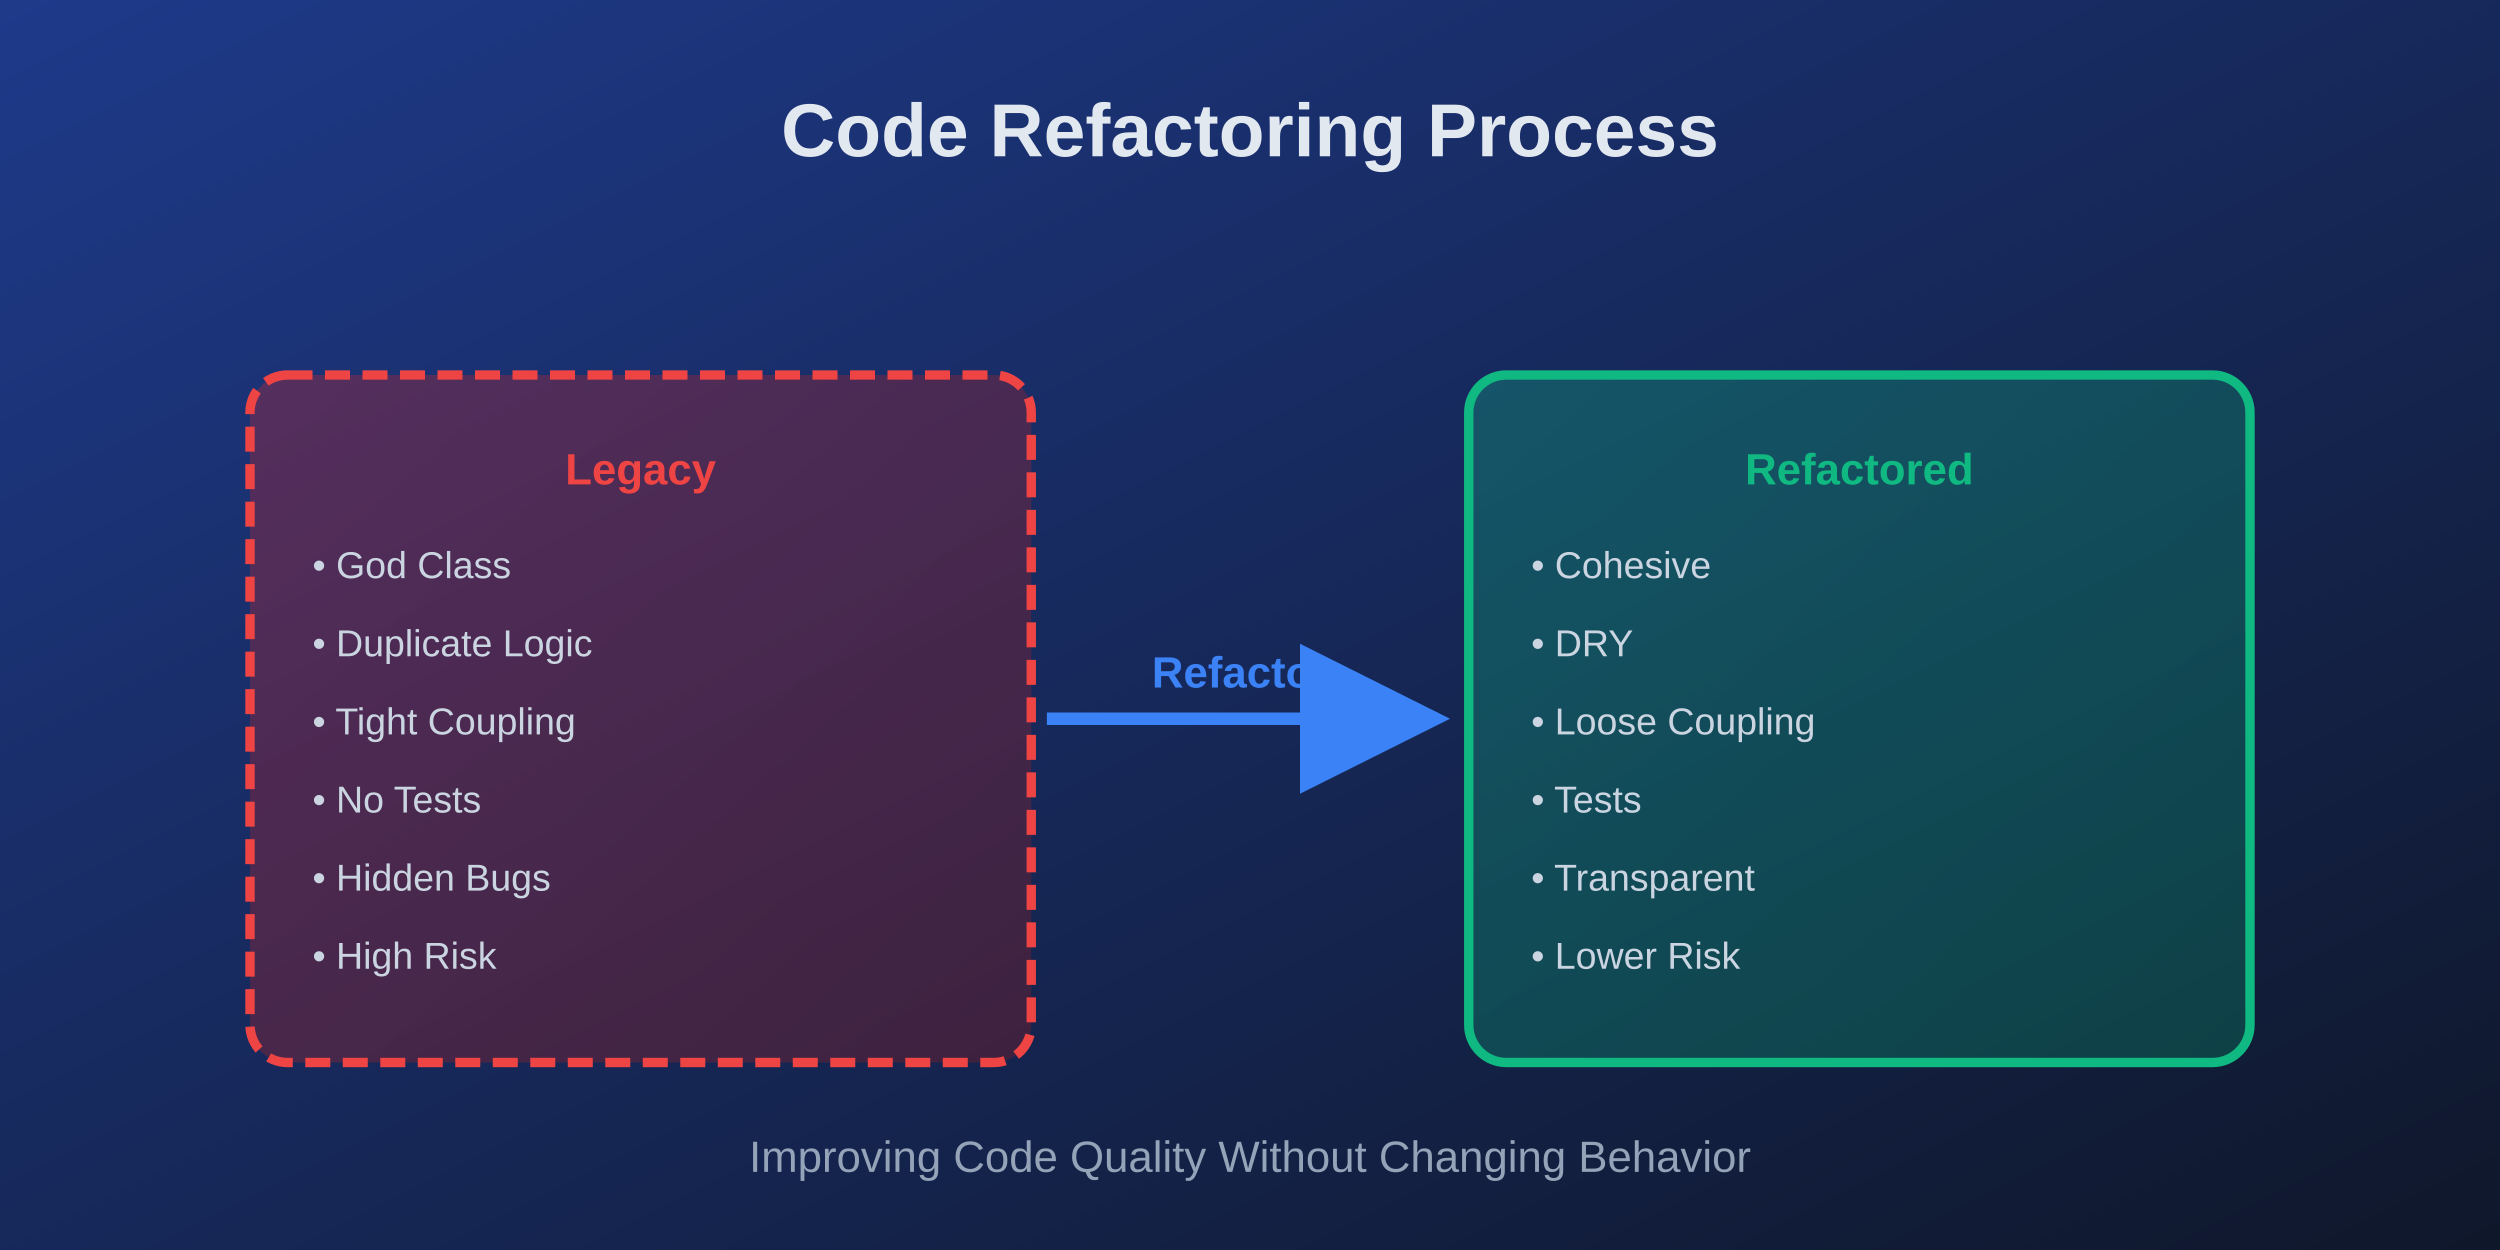
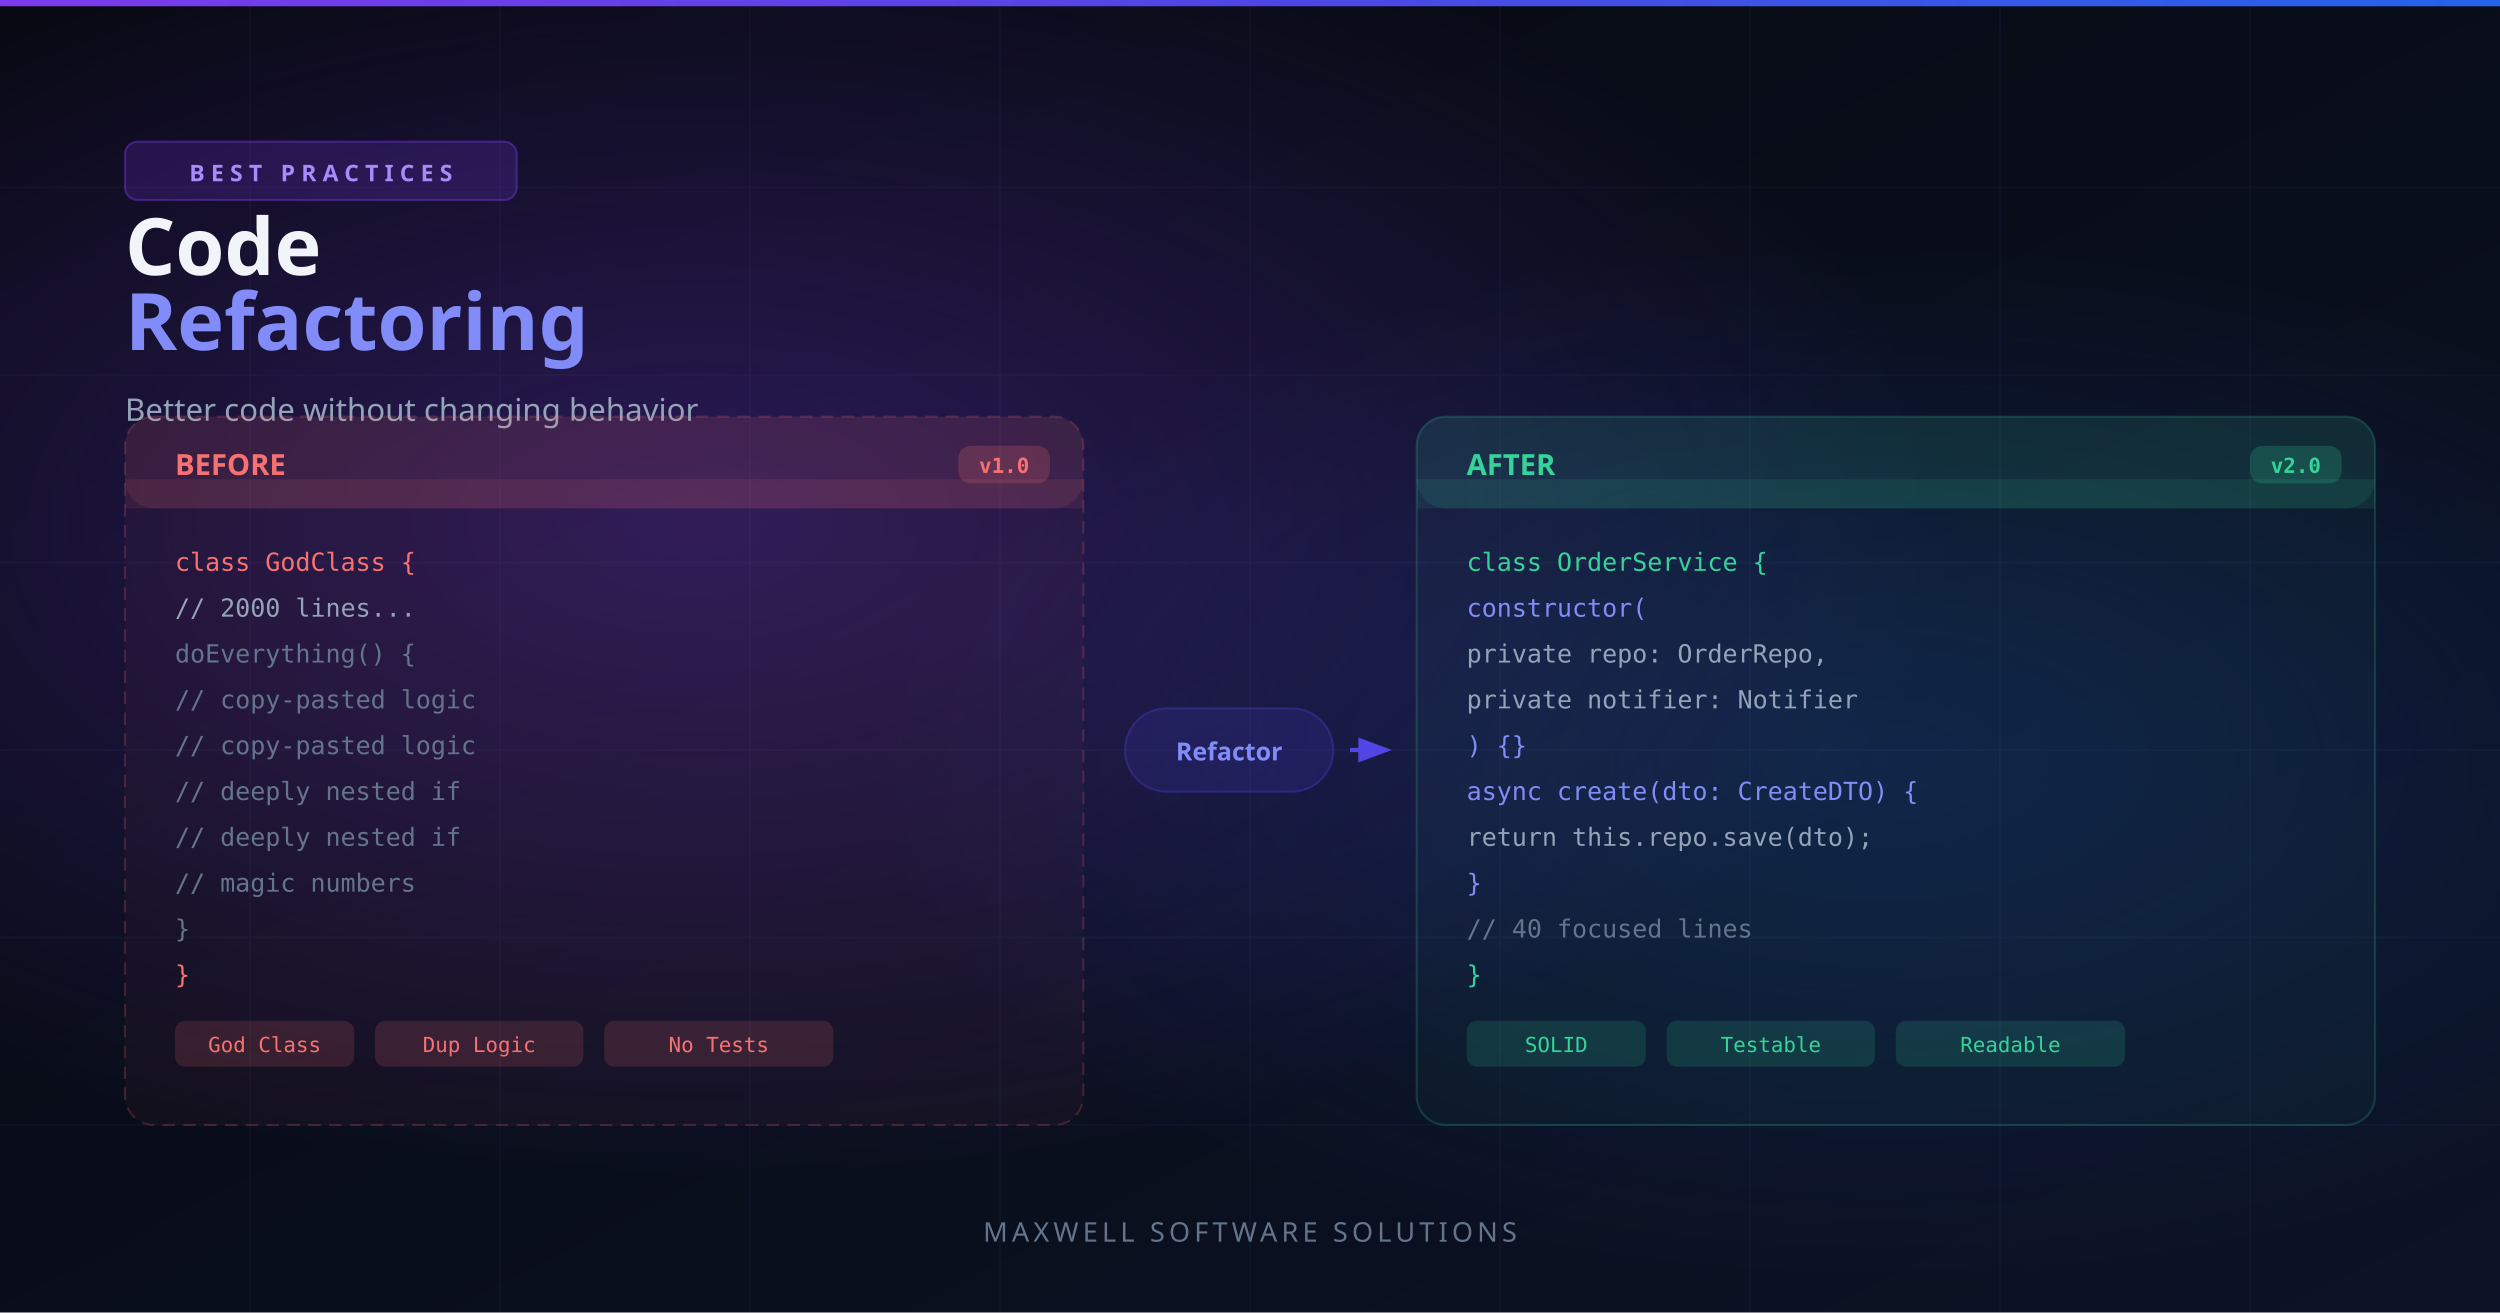
- <svg xmlns="http://www.w3.org/2000/svg" viewBox="0 0 800 400">
+ <svg xmlns="http://www.w3.org/2000/svg" width="1200" height="630" viewBox="0 0 1200 630">
  <defs>
-     <linearGradient id="refactor-bg" x1="0%" y1="0%" x2="100%" y2="100%">
-       <stop offset="0%" style="stop-color:#1e3a8a;stop-opacity:1" />
-       <stop offset="100%" style="stop-color:#0f172a;stop-opacity:1" />
+     <linearGradient id="bg" x1="0%" y1="0%" x2="100%" y2="100%">
+       <stop offset="0%" stop-color="#06080f" />
+       <stop offset="100%" stop-color="#0c1325" />
    </linearGradient>
-     <linearGradient id="refactor-old" x1="0%" y1="0%" x2="100%" y2="100%">
-       <stop offset="0%" style="stop-color:#dc2626;stop-opacity:0.3" />
-       <stop offset="100%" style="stop-color:#991b1b;stop-opacity:0.3" />
+     <radialGradient id="glow1" cx="28%" cy="40%" r="50%">
+       <stop offset="0%" stop-color="#7c3aed" stop-opacity="0.3" />
+       <stop offset="100%" stop-color="#7c3aed" stop-opacity="0" />
+     </radialGradient>
+     <radialGradient id="glow2" cx="75%" cy="58%" r="40%">
+       <stop offset="0%" stop-color="#2563eb" stop-opacity="0.2" />
+       <stop offset="100%" stop-color="#2563eb" stop-opacity="0" />
+     </radialGradient>
+     <linearGradient id="accent" x1="0%" y1="0%" x2="100%" y2="0%">
+       <stop offset="0%" stop-color="#7c3aed" />
+       <stop offset="50%" stop-color="#4f46e5" />
+       <stop offset="100%" stop-color="#2563eb" />
    </linearGradient>
-     <linearGradient id="refactor-new" x1="0%" y1="0%" x2="100%" y2="100%">
-       <stop offset="0%" style="stop-color:#10b981;stop-opacity:0.3" />
-       <stop offset="100%" style="stop-color:#059669;stop-opacity:0.3" />
+     <linearGradient id="cardGrad" x1="0%" y1="0%" x2="0%" y2="100%">
+       <stop offset="0%" stop-color="#ffffff" stop-opacity="0.06" />
+       <stop offset="100%" stop-color="#ffffff" stop-opacity="0.02" />
    </linearGradient>
-   </defs>
-   <rect width="800" height="400" fill="url(#refactor-bg)" />
-   <text x="400" y="50" font-family="Arial, sans-serif" font-size="24" font-weight="bold" fill="#e2e8f0" text-anchor="middle">Code Refactoring Process</text>
-   <rect x="80" y="120" width="250" height="220" rx="12" fill="url(#refactor-old)" stroke="#ef4444" stroke-width="3" stroke-dasharray="8,4" />
-   <text x="205" y="155" font-family="Arial, sans-serif" font-size="14" font-weight="bold" fill="#ef4444" text-anchor="middle">Legacy</text>
-   <text x="100" y="185" font-family="Arial, sans-serif" font-size="12" fill="#cbd5e1">• God Class</text>
-   <text x="100" y="210" font-family="Arial, sans-serif" font-size="12" fill="#cbd5e1">• Duplicate Logic</text>
-   <text x="100" y="235" font-family="Arial, sans-serif" font-size="12" fill="#cbd5e1">• Tight Coupling</text>
-   <text x="100" y="260" font-family="Arial, sans-serif" font-size="12" fill="#cbd5e1">• No Tests</text>
-   <text x="100" y="285" font-family="Arial, sans-serif" font-size="12" fill="#cbd5e1">• Hidden Bugs</text>
-   <text x="100" y="310" font-family="Arial, sans-serif" font-size="12" fill="#cbd5e1">• High Risk</text>
-   <defs>
-     <marker id="arrowhead-refactor" markerWidth="12" markerHeight="12" refX="11" refY="6" orient="auto">
-       <polygon points="0 0, 12 6, 0 12" fill="#3b82f6" />
+     <marker id="arrBlue" markerWidth="8" markerHeight="8" refX="7" refY="3" orient="auto">
+       <polygon points="0 0, 8 3, 0 6" fill="#4f46e5" />
    </marker>
  </defs>
-   <path d="M 335 230 L 460 230" stroke="#3b82f6" stroke-width="4" fill="none" marker-end="url(#arrowhead-refactor)" />
-   <text x="397" y="220" font-family="Arial, sans-serif" font-size="14" font-weight="bold" fill="#3b82f6" text-anchor="middle">Refactor</text>
-   <rect x="470" y="120" width="250" height="220" rx="12" fill="url(#refactor-new)" stroke="#10b981" stroke-width="3" />
-   <text x="595" y="155" font-family="Arial, sans-serif" font-size="14" font-weight="bold" fill="#10b981" text-anchor="middle">Refactored</text>
-   <text x="490" y="185" font-family="Arial, sans-serif" font-size="12" fill="#cbd5e1">• Cohesive</text>
-   <text x="490" y="210" font-family="Arial, sans-serif" font-size="12" fill="#cbd5e1">• DRY</text>
-   <text x="490" y="235" font-family="Arial, sans-serif" font-size="12" fill="#cbd5e1">• Loose Coupling</text>
-   <text x="490" y="260" font-family="Arial, sans-serif" font-size="12" fill="#cbd5e1">• Tests</text>
-   <text x="490" y="285" font-family="Arial, sans-serif" font-size="12" fill="#cbd5e1">• Transparent</text>
-   <text x="490" y="310" font-family="Arial, sans-serif" font-size="12" fill="#cbd5e1">• Lower Risk</text>
-   <text x="400" y="375" font-family="Arial, sans-serif" font-size="14" fill="#94a3b8" text-anchor="middle">Improving Code Quality Without Changing Behavior</text>
+   <rect width="1200" height="630" fill="url(#bg)" />
+   <rect width="1200" height="630" fill="url(#glow1)" />
+   <rect width="1200" height="630" fill="url(#glow2)" />
+   <g opacity="0.04" stroke="#818cf8" stroke-width="1">
+     <line x1="0" y1="90" x2="1200" y2="90" />
+     <line x1="0" y1="180" x2="1200" y2="180" />
+     <line x1="0" y1="270" x2="1200" y2="270" />
+     <line x1="0" y1="360" x2="1200" y2="360" />
+     <line x1="0" y1="450" x2="1200" y2="450" />
+     <line x1="0" y1="540" x2="1200" y2="540" />
+     <line x1="120" y1="0" x2="120" y2="630" />
+     <line x1="240" y1="0" x2="240" y2="630" />
+     <line x1="360" y1="0" x2="360" y2="630" />
+     <line x1="480" y1="0" x2="480" y2="630" />
+     <line x1="600" y1="0" x2="600" y2="630" />
+     <line x1="720" y1="0" x2="720" y2="630" />
+     <line x1="840" y1="0" x2="840" y2="630" />
+     <line x1="960" y1="0" x2="960" y2="630" />
+     <line x1="1080" y1="0" x2="1080" y2="630" />
+   </g>
+   <g transform="translate(60, 68)">
+     <rect x="0" y="0" width="188" height="28" rx="6" fill="#7c3aed" fill-opacity="0.2" stroke="#7c3aed" stroke-opacity="0.4" stroke-width="1" />
+     <text x="94" y="19" font-family="sans-serif" font-size="11" font-weight="700" fill="#a78bfa" text-anchor="middle" letter-spacing="3">BEST PRACTICES</text>
+     <text x="0" y="64" font-family="sans-serif" font-size="38" font-weight="800" fill="#f1f5f9">Code</text>
+     <text x="0" y="100" font-family="sans-serif" font-size="38" font-weight="800" fill="#818cf8">Refactoring</text>
+     <text x="0" y="134" font-family="sans-serif" font-size="15" fill="#94a3b8">Better code without changing behavior</text>
+   </g>
+   <g transform="translate(60, 200)">
+     <rect x="0" y="0" width="460" height="340" rx="14" fill="#f87171" fill-opacity="0.04" stroke="#f87171" stroke-opacity="0.2" stroke-width="1" stroke-dasharray="6,4" />
+     <rect x="0" y="0" width="460" height="44" rx="14" fill="#f87171" fill-opacity="0.1" />
+     <rect x="0" y="30" width="460" height="14" fill="#f87171" fill-opacity="0.1" />
+     <text x="24" y="28" font-family="sans-serif" font-size="14" font-weight="700" fill="#f87171">BEFORE</text>
+     <rect x="400" y="14" width="44" height="18" rx="6" fill="#f87171" fill-opacity="0.2" />
+     <text x="422" y="27" font-family="monospace" font-size="10" font-weight="700" fill="#f87171" text-anchor="middle">v1.0</text>
+     <text x="24" y="74" font-family="monospace" font-size="12" fill="#f87171">class GodClass {</text>
+     <text x="24" y="96" font-family="monospace" font-size="12" fill="#94a3b8">  // 2000 lines...</text>
+     <text x="24" y="118" font-family="monospace" font-size="12" fill="#64748b">  doEverything() {</text>
+     <text x="24" y="140" font-family="monospace" font-size="12" fill="#64748b">    // copy-pasted logic</text>
+     <text x="24" y="162" font-family="monospace" font-size="12" fill="#64748b">    // copy-pasted logic</text>
+     <text x="24" y="184" font-family="monospace" font-size="12" fill="#64748b">    // deeply nested if</text>
+     <text x="24" y="206" font-family="monospace" font-size="12" fill="#64748b">    // deeply nested if</text>
+     <text x="24" y="228" font-family="monospace" font-size="12" fill="#64748b">    // magic numbers</text>
+     <text x="24" y="250" font-family="monospace" font-size="12" fill="#64748b">  }</text>
+     <text x="24" y="272" font-family="monospace" font-size="12" fill="#f87171">}</text>
+     <rect x="24" y="290" width="86" height="22" rx="5" fill="#f87171" fill-opacity="0.15" />
+     <text x="67" y="305" font-family="monospace" font-size="10" fill="#f87171" text-anchor="middle">God Class</text>
+     <rect x="120" y="290" width="100" height="22" rx="5" fill="#f87171" fill-opacity="0.15" />
+     <text x="170" y="305" font-family="monospace" font-size="10" fill="#f87171" text-anchor="middle">Dup Logic</text>
+     <rect x="230" y="290" width="110" height="22" rx="5" fill="#f87171" fill-opacity="0.15" />
+     <text x="285" y="305" font-family="monospace" font-size="10" fill="#f87171" text-anchor="middle">No Tests</text>
+   </g>
+   <g transform="translate(540, 360)">
+     <rect x="0" y="-20" width="100" height="40" rx="20" fill="#4f46e5" fill-opacity="0.15" stroke="#4f46e5" stroke-opacity="0.3" stroke-width="1" />
+     <text x="50" y="5" font-family="sans-serif" font-size="12" font-weight="700" fill="#818cf8" text-anchor="middle">Refactor</text>
+     <path d="M 108 0 L 126 0" stroke="#4f46e5" stroke-width="2" fill="none" marker-end="url(#arrBlue)" />
+   </g>
+   <g transform="translate(680, 200)">
+     <rect x="0" y="0" width="460" height="340" rx="14" fill="#34d399" fill-opacity="0.04" stroke="#34d399" stroke-opacity="0.2" stroke-width="1" />
+     <rect x="0" y="0" width="460" height="44" rx="14" fill="#34d399" fill-opacity="0.1" />
+     <rect x="0" y="30" width="460" height="14" fill="#34d399" fill-opacity="0.1" />
+     <text x="24" y="28" font-family="sans-serif" font-size="14" font-weight="700" fill="#34d399">AFTER</text>
+     <rect x="400" y="14" width="44" height="18" rx="6" fill="#34d399" fill-opacity="0.2" />
+     <text x="422" y="27" font-family="monospace" font-size="10" font-weight="700" fill="#34d399" text-anchor="middle">v2.0</text>
+     <text x="24" y="74" font-family="monospace" font-size="12" fill="#34d399">class OrderService {</text>
+     <text x="24" y="96" font-family="monospace" font-size="12" fill="#818cf8">  constructor(</text>
+     <text x="24" y="118" font-family="monospace" font-size="12" fill="#94a3b8">    private repo: OrderRepo,</text>
+     <text x="24" y="140" font-family="monospace" font-size="12" fill="#94a3b8">    private notifier: Notifier</text>
+     <text x="24" y="162" font-family="monospace" font-size="12" fill="#818cf8">  ) {}</text>
+     <text x="24" y="184" font-family="monospace" font-size="12" fill="#818cf8">  async create(dto: CreateDTO) {</text>
+     <text x="24" y="206" font-family="monospace" font-size="12" fill="#94a3b8">    return this.repo.save(dto);</text>
+     <text x="24" y="228" font-family="monospace" font-size="12" fill="#818cf8">  }</text>
+     <text x="24" y="250" font-family="monospace" font-size="12" fill="#64748b">  // 40 focused lines</text>
+     <text x="24" y="272" font-family="monospace" font-size="12" fill="#34d399">}</text>
+     <rect x="24" y="290" width="86" height="22" rx="5" fill="#34d399" fill-opacity="0.15" />
+     <text x="67" y="305" font-family="monospace" font-size="10" fill="#34d399" text-anchor="middle">SOLID</text>
+     <rect x="120" y="290" width="100" height="22" rx="5" fill="#34d399" fill-opacity="0.15" />
+     <text x="170" y="305" font-family="monospace" font-size="10" fill="#34d399" text-anchor="middle">Testable</text>
+     <rect x="230" y="290" width="110" height="22" rx="5" fill="#34d399" fill-opacity="0.15" />
+     <text x="285" y="305" font-family="monospace" font-size="10" fill="#34d399" text-anchor="middle">Readable</text>
+   </g>
+   <rect x="0" y="0" width="1200" height="3" fill="url(#accent)" />
+   <text x="600" y="596" font-family="sans-serif" font-size="13" fill="#64748b" text-anchor="middle" letter-spacing="2">MAXWELL SOFTWARE SOLUTIONS</text>
</svg>
